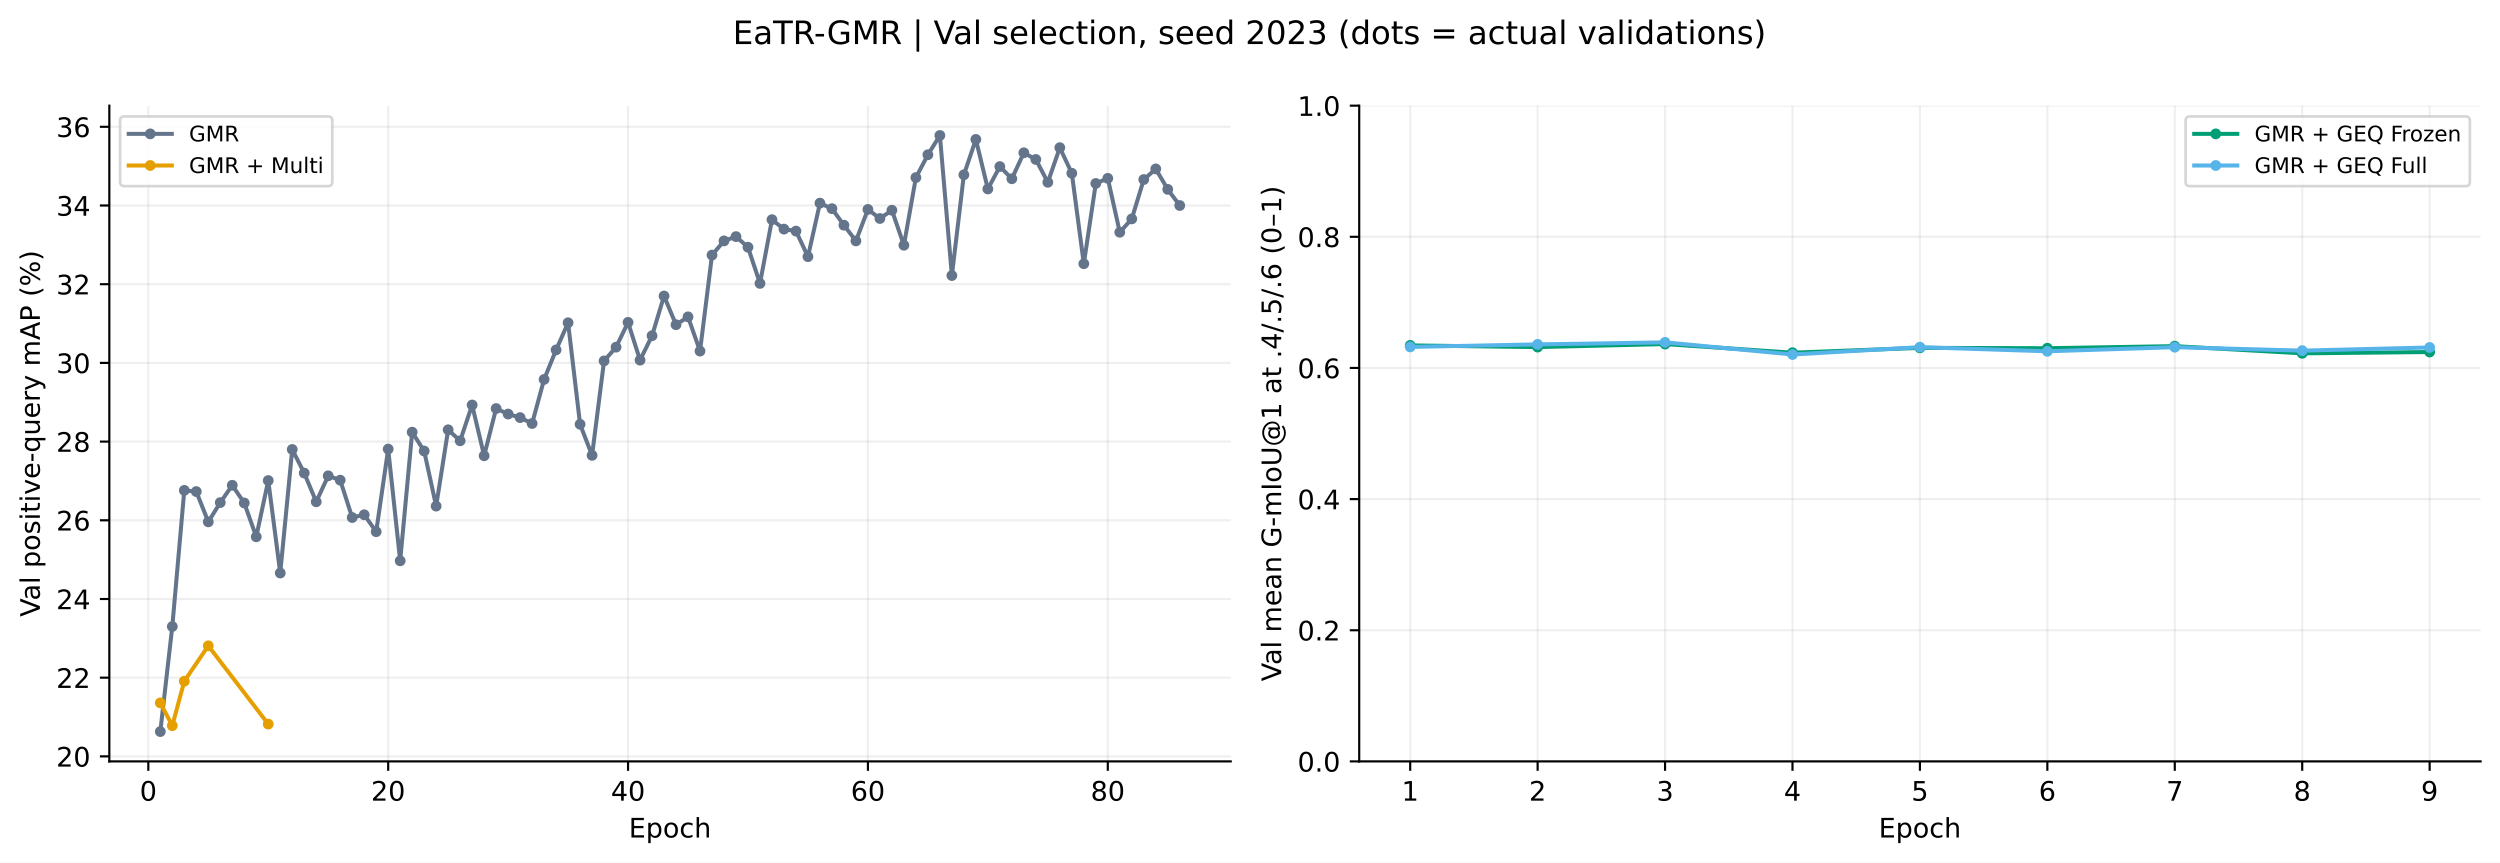
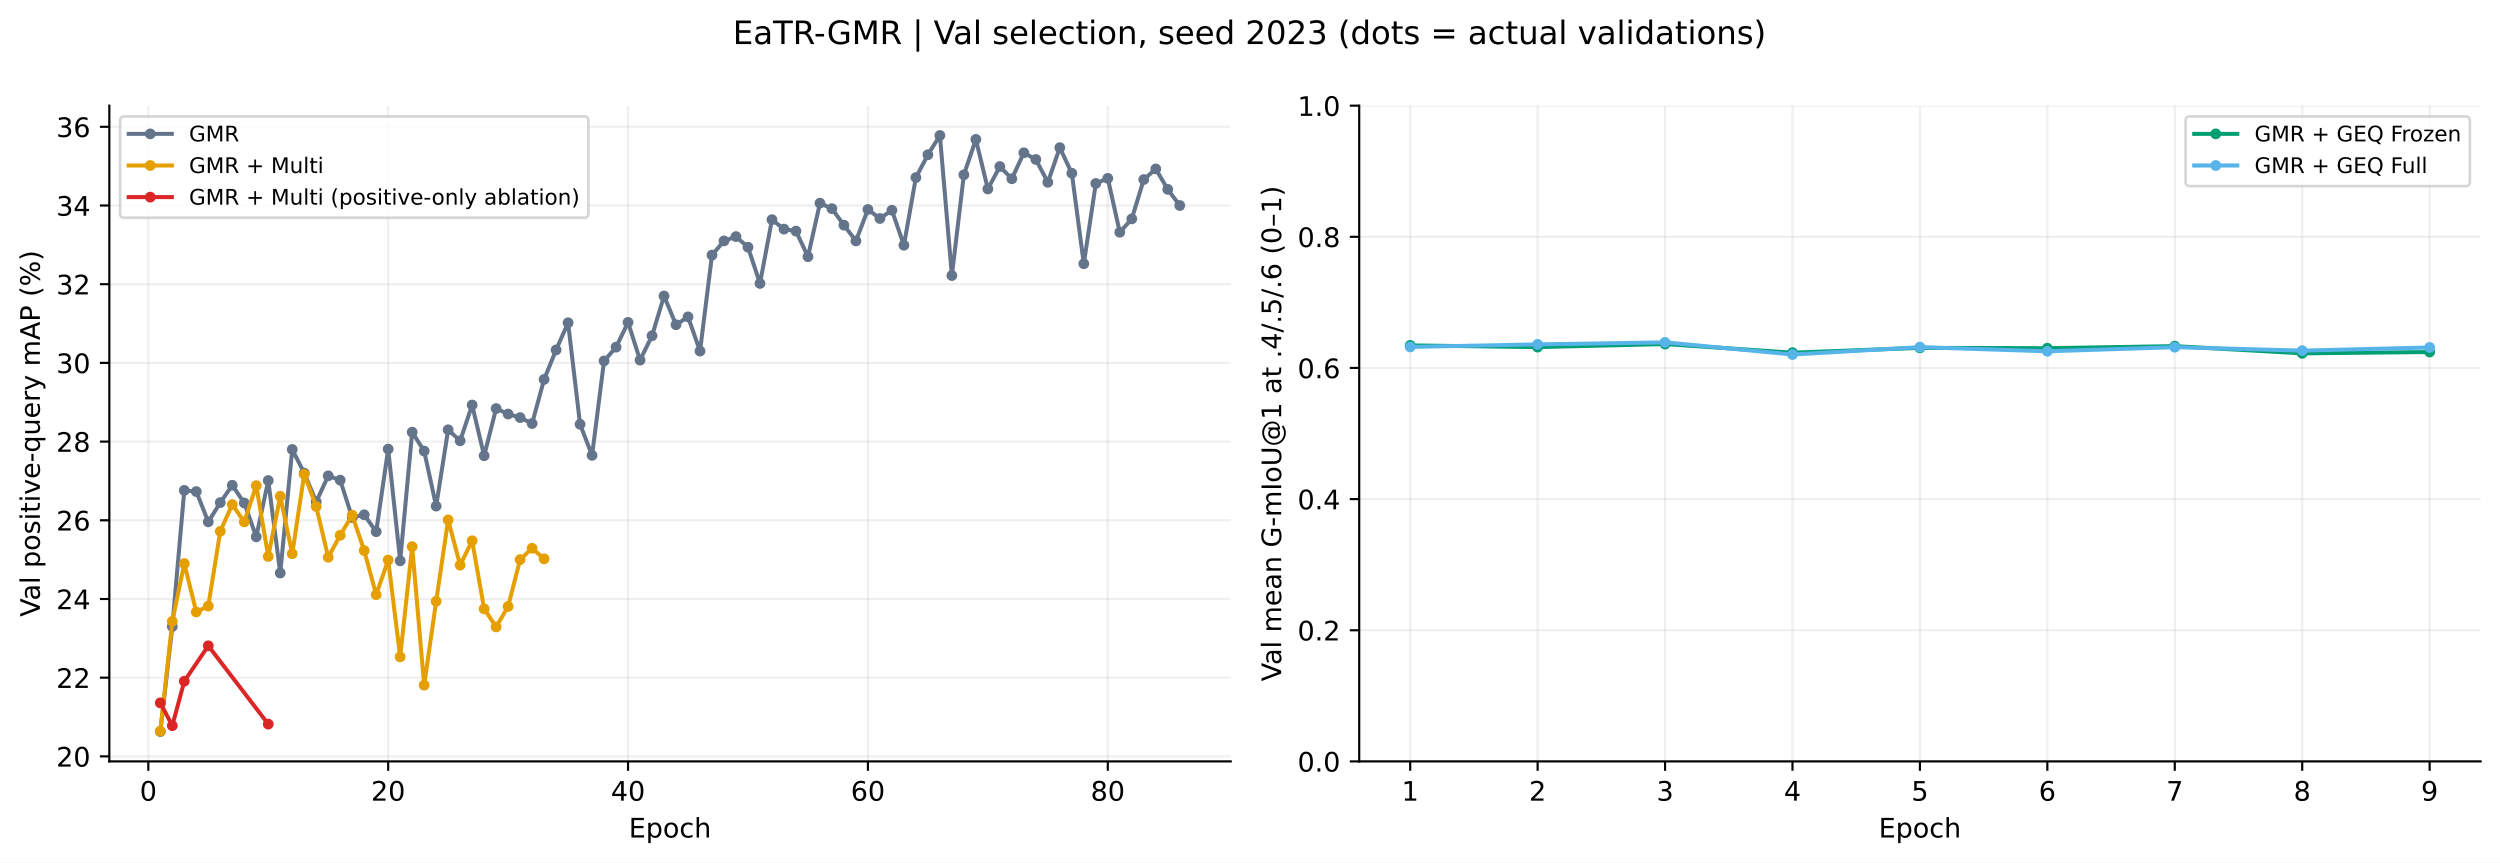
<svg xmlns="http://www.w3.org/2000/svg" xmlns:xlink="http://www.w3.org/1999/xlink" width="928.433pt" height="320.316pt" viewBox="0 0 928.433 320.316" version="1.1">
  <defs>
    <style type="text/css">*{stroke-linejoin: round; stroke-linecap: butt}</style>
  </defs>
  <g id="figure_1">
    <g id="patch_1">
      <path d="M -0 320.316  L 928.433 320.316  L 928.433 0  L -0 0  z " style="fill: #ffffff" />
    </g>
    <g id="axes_1">
      <g id="patch_2">
        <path d="M 40.603 282.76  L 457.058 282.76  L 457.058 39.24  L 40.603 39.24  z " style="fill: #ffffff" />
      </g>
      <g id="matplotlib.axis_1">
        <g id="xtick_1">
          <g id="line2d_1">
            <path d="M 55.079 282.76  L 55.079 39.24  " clip-path="url(#pdc1da5cae6)" style="fill: none; stroke: #b0b0b0; stroke-opacity: 0.2; stroke-width: 0.8; stroke-linecap: square" />
          </g>
          <g id="line2d_2">
            <defs>
              <path id="m847a747f1c" d="M 0 0  L 0 3.5  " style="stroke: #000000; stroke-width: 0.8" />
            </defs>
            <g>
              <use xlink:href="#m847a747f1c" x="55.079" y="282.76" style="stroke: #000000; stroke-width: 0.8" />
            </g>
          </g>
          <g id="text_1">
            <text style="font-size: 10px; font-family: 'DejaVu Sans'; text-anchor: middle" x="55.079" y="297.358" transform="rotate(-0 55.07883 297.3584)">0</text>
          </g>
        </g>
        <g id="xtick_2">
          <g id="line2d_3">
            <path d="M 144.16 282.76  L 144.16 39.24  " clip-path="url(#pdc1da5cae6)" style="fill: none; stroke: #b0b0b0; stroke-opacity: 0.2; stroke-width: 0.8; stroke-linecap: square" />
          </g>
          <g id="line2d_4">
            <g>
              <use xlink:href="#m847a747f1c" x="144.16" y="282.76" style="stroke: #000000; stroke-width: 0.8" />
            </g>
          </g>
          <g id="text_2">
            <text style="font-size: 10px; font-family: 'DejaVu Sans'; text-anchor: middle" x="144.16" y="297.358" transform="rotate(-0 144.1601 297.3584)">20</text>
          </g>
        </g>
        <g id="xtick_3">
          <g id="line2d_5">
            <path d="M 233.241 282.76  L 233.241 39.24  " clip-path="url(#pdc1da5cae6)" style="fill: none; stroke: #b0b0b0; stroke-opacity: 0.2; stroke-width: 0.8; stroke-linecap: square" />
          </g>
          <g id="line2d_6">
            <g>
              <use xlink:href="#m847a747f1c" x="233.241" y="282.76" style="stroke: #000000; stroke-width: 0.8" />
            </g>
          </g>
          <g id="text_3">
            <text style="font-size: 10px; font-family: 'DejaVu Sans'; text-anchor: middle" x="233.241" y="297.358" transform="rotate(-0 233.2414 297.3584)">40</text>
          </g>
        </g>
        <g id="xtick_4">
          <g id="line2d_7">
            <path d="M 322.323 282.76  L 322.323 39.24  " clip-path="url(#pdc1da5cae6)" style="fill: none; stroke: #b0b0b0; stroke-opacity: 0.2; stroke-width: 0.8; stroke-linecap: square" />
          </g>
          <g id="line2d_8">
            <g>
              <use xlink:href="#m847a747f1c" x="322.323" y="282.76" style="stroke: #000000; stroke-width: 0.8" />
            </g>
          </g>
          <g id="text_4">
            <text style="font-size: 10px; font-family: 'DejaVu Sans'; text-anchor: middle" x="322.323" y="297.358" transform="rotate(-0 322.3227 297.3584)">60</text>
          </g>
        </g>
        <g id="xtick_5">
          <g id="line2d_9">
            <path d="M 411.404 282.76  L 411.404 39.24  " clip-path="url(#pdc1da5cae6)" style="fill: none; stroke: #b0b0b0; stroke-opacity: 0.2; stroke-width: 0.8; stroke-linecap: square" />
          </g>
          <g id="line2d_10">
            <g>
              <use xlink:href="#m847a747f1c" x="411.404" y="282.76" style="stroke: #000000; stroke-width: 0.8" />
            </g>
          </g>
          <g id="text_5">
            <text style="font-size: 10px; font-family: 'DejaVu Sans'; text-anchor: middle" x="411.404" y="297.358" transform="rotate(-0 411.404 297.3584)">80</text>
          </g>
        </g>
        <g id="text_6">
          <text style="font-size: 10px; font-family: 'DejaVu Sans'; text-anchor: middle" x="248.831" y="311.037" transform="rotate(-0 248.8306 311.0366)">Epoch</text>
        </g>
      </g>
      <g id="matplotlib.axis_2">
        <g id="ytick_1">
          <g id="line2d_11">
            <path d="M 40.603 280.897  L 457.058 280.897  " clip-path="url(#pdc1da5cae6)" style="fill: none; stroke: #b0b0b0; stroke-opacity: 0.2; stroke-width: 0.8; stroke-linecap: square" />
          </g>
          <g id="line2d_12">
            <defs>
              <path id="mc433141c62" d="M 0 0  L -3.5 0  " style="stroke: #000000; stroke-width: 0.8" />
            </defs>
            <g>
              <use xlink:href="#mc433141c62" x="40.603" y="280.897" style="stroke: #000000; stroke-width: 0.8" />
            </g>
          </g>
          <g id="text_7">
            <text style="font-size: 10px; font-family: 'DejaVu Sans'; text-anchor: end" x="33.603" y="284.696" transform="rotate(-0 33.60312 284.6961)">20</text>
          </g>
        </g>
        <g id="ytick_2">
          <g id="line2d_13">
            <path d="M 40.603 251.672  L 457.058 251.672  " clip-path="url(#pdc1da5cae6)" style="fill: none; stroke: #b0b0b0; stroke-opacity: 0.2; stroke-width: 0.8; stroke-linecap: square" />
          </g>
          <g id="line2d_14">
            <g>
              <use xlink:href="#mc433141c62" x="40.603" y="251.672" style="stroke: #000000; stroke-width: 0.8" />
            </g>
          </g>
          <g id="text_8">
            <text style="font-size: 10px; font-family: 'DejaVu Sans'; text-anchor: end" x="33.603" y="255.471" transform="rotate(-0 33.60312 255.4708)">22</text>
          </g>
        </g>
        <g id="ytick_3">
          <g id="line2d_15">
            <path d="M 40.603 222.446  L 457.058 222.446  " clip-path="url(#pdc1da5cae6)" style="fill: none; stroke: #b0b0b0; stroke-opacity: 0.2; stroke-width: 0.8; stroke-linecap: square" />
          </g>
          <g id="line2d_16">
            <g>
              <use xlink:href="#mc433141c62" x="40.603" y="222.446" style="stroke: #000000; stroke-width: 0.8" />
            </g>
          </g>
          <g id="text_9">
            <text style="font-size: 10px; font-family: 'DejaVu Sans'; text-anchor: end" x="33.603" y="226.245" transform="rotate(-0 33.60312 226.2455)">24</text>
          </g>
        </g>
        <g id="ytick_4">
          <g id="line2d_17">
            <path d="M 40.603 193.221  L 457.058 193.221  " clip-path="url(#pdc1da5cae6)" style="fill: none; stroke: #b0b0b0; stroke-opacity: 0.2; stroke-width: 0.8; stroke-linecap: square" />
          </g>
          <g id="line2d_18">
            <g>
              <use xlink:href="#mc433141c62" x="40.603" y="193.221" style="stroke: #000000; stroke-width: 0.8" />
            </g>
          </g>
          <g id="text_10">
            <text style="font-size: 10px; font-family: 'DejaVu Sans'; text-anchor: end" x="33.603" y="197.02" transform="rotate(-0 33.60312 197.0201)">26</text>
          </g>
        </g>
        <g id="ytick_5">
          <g id="line2d_19">
            <path d="M 40.603 163.996  L 457.058 163.996  " clip-path="url(#pdc1da5cae6)" style="fill: none; stroke: #b0b0b0; stroke-opacity: 0.2; stroke-width: 0.8; stroke-linecap: square" />
          </g>
          <g id="line2d_20">
            <g>
              <use xlink:href="#mc433141c62" x="40.603" y="163.996" style="stroke: #000000; stroke-width: 0.8" />
            </g>
          </g>
          <g id="text_11">
            <text style="font-size: 10px; font-family: 'DejaVu Sans'; text-anchor: end" x="33.603" y="167.795" transform="rotate(-0 33.60312 167.7948)">28</text>
          </g>
        </g>
        <g id="ytick_6">
          <g id="line2d_21">
            <path d="M 40.603 134.77  L 457.058 134.77  " clip-path="url(#pdc1da5cae6)" style="fill: none; stroke: #b0b0b0; stroke-opacity: 0.2; stroke-width: 0.8; stroke-linecap: square" />
          </g>
          <g id="line2d_22">
            <g>
              <use xlink:href="#mc433141c62" x="40.603" y="134.77" style="stroke: #000000; stroke-width: 0.8" />
            </g>
          </g>
          <g id="text_12">
            <text style="font-size: 10px; font-family: 'DejaVu Sans'; text-anchor: end" x="33.603" y="138.569" transform="rotate(-0 33.60312 138.5695)">30</text>
          </g>
        </g>
        <g id="ytick_7">
          <g id="line2d_23">
            <path d="M 40.603 105.545  L 457.058 105.545  " clip-path="url(#pdc1da5cae6)" style="fill: none; stroke: #b0b0b0; stroke-opacity: 0.2; stroke-width: 0.8; stroke-linecap: square" />
          </g>
          <g id="line2d_24">
            <g>
              <use xlink:href="#mc433141c62" x="40.603" y="105.545" style="stroke: #000000; stroke-width: 0.8" />
            </g>
          </g>
          <g id="text_13">
            <text style="font-size: 10px; font-family: 'DejaVu Sans'; text-anchor: end" x="33.603" y="109.344" transform="rotate(-0 33.60312 109.3442)">32</text>
          </g>
        </g>
        <g id="ytick_8">
          <g id="line2d_25">
            <path d="M 40.603 76.32  L 457.058 76.32  " clip-path="url(#pdc1da5cae6)" style="fill: none; stroke: #b0b0b0; stroke-opacity: 0.2; stroke-width: 0.8; stroke-linecap: square" />
          </g>
          <g id="line2d_26">
            <g>
              <use xlink:href="#mc433141c62" x="40.603" y="76.32" style="stroke: #000000; stroke-width: 0.8" />
            </g>
          </g>
          <g id="text_14">
            <text style="font-size: 10px; font-family: 'DejaVu Sans'; text-anchor: end" x="33.603" y="80.119" transform="rotate(-0 33.60312 80.11885)">34</text>
          </g>
        </g>
        <g id="ytick_9">
          <g id="line2d_27">
            <path d="M 40.603 47.094  L 457.058 47.094  " clip-path="url(#pdc1da5cae6)" style="fill: none; stroke: #b0b0b0; stroke-opacity: 0.2; stroke-width: 0.8; stroke-linecap: square" />
          </g>
          <g id="line2d_28">
            <g>
              <use xlink:href="#mc433141c62" x="40.603" y="47.094" style="stroke: #000000; stroke-width: 0.8" />
            </g>
          </g>
          <g id="text_15">
            <text style="font-size: 10px; font-family: 'DejaVu Sans'; text-anchor: end" x="33.603" y="50.894" transform="rotate(-0 33.60312 50.89352)">36</text>
          </g>
        </g>
        <g id="text_16">
          <text style="font-size: 10px; font-family: 'DejaVu Sans'; text-anchor: middle" x="14.798" y="161" transform="rotate(-90 14.79844 161)">Val positive-query mAP (%)</text>
        </g>
      </g>
      <g id="line2d_29">
        <path d="M 59.533 271.691  L 63.987 232.675  L 68.441 182.115  L 72.895 182.554  L 77.349 193.805  L 81.803 186.645  L 86.257 180.216  L 90.711 186.791  L 95.165 199.358  L 99.619 178.462  L 104.074 212.802  L 108.528 166.918  L 112.982 175.686  L 117.436 186.353  L 121.89 176.709  L 126.344 178.316  L 130.798 192.198  L 135.252 191.175  L 139.706 197.459  L 144.16 166.772  L 148.614 208.272  L 153.068 160.489  L 157.522 167.503  L 161.976 187.96  L 166.43 159.612  L 170.885 163.703  L 175.339 150.406  L 179.793 169.256  L 184.247 151.721  L 188.701 153.767  L 193.155 155.082  L 197.609 157.274  L 202.063 140.908  L 206.517 129.948  L 210.971 119.865  L 215.425 157.566  L 219.879 169.11  L 224.333 134.04  L 228.787 128.925  L 233.241 119.719  L 237.695 133.747  L 242.15 124.688  L 246.604 109.929  L 251.058 120.596  L 255.512 117.673  L 259.966 130.386  L 264.42 94.732  L 268.874 89.471  L 273.328 87.864  L 277.782 91.809  L 282.236 105.253  L 286.69 81.58  L 291.144 85.087  L 295.598 85.818  L 300.052 95.316  L 304.506 75.443  L 308.96 77.489  L 313.415 83.626  L 317.869 89.471  L 322.323 77.781  L 326.777 81.142  L 331.231 78.073  L 335.685 91.078  L 340.139 65.945  L 344.593 57.469  L 349.047 50.309  L 353.501 102.33  L 357.955 64.922  L 362.409 51.77  L 366.863 70.182  L 371.317 61.853  L 375.771 66.383  L 380.226 56.739  L 384.68 59.223  L 389.134 67.698  L 393.588 54.839  L 398.042 64.337  L 402.496 97.946  L 406.95 68.137  L 411.404 66.237  L 415.858 86.256  L 420.312 81.288  L 424.766 66.675  L 429.22 62.73  L 433.674 70.328  L 438.128 76.32  " clip-path="url(#pdc1da5cae6)" style="fill: none; stroke: #64748b; stroke-width: 1.5; stroke-linecap: square" />
        <defs>
          <path id="mf4bc2572a3" d="M 0 1.5  C 0.398 1.5 0.779 1.342 1.061 1.061  C 1.342 0.779 1.5 0.398 1.5 0  C 1.5 -0.398 1.342 -0.779 1.061 -1.061  C 0.779 -1.342 0.398 -1.5 0 -1.5  C -0.398 -1.5 -0.779 -1.342 -1.061 -1.061  C -1.342 -0.779 -1.5 -0.398 -1.5 0  C -1.5 0.398 -1.342 0.779 -1.061 1.061  C -0.779 1.342 -0.398 1.5 0 1.5  z " style="stroke: #64748b" />
        </defs>
        <g clip-path="url(#pdc1da5cae6)">
          <use xlink:href="#mf4bc2572a3" x="59.533" y="271.691" style="fill: #64748b; stroke: #64748b" />
          <use xlink:href="#mf4bc2572a3" x="63.987" y="232.675" style="fill: #64748b; stroke: #64748b" />
          <use xlink:href="#mf4bc2572a3" x="68.441" y="182.115" style="fill: #64748b; stroke: #64748b" />
          <use xlink:href="#mf4bc2572a3" x="72.895" y="182.554" style="fill: #64748b; stroke: #64748b" />
          <use xlink:href="#mf4bc2572a3" x="77.349" y="193.805" style="fill: #64748b; stroke: #64748b" />
          <use xlink:href="#mf4bc2572a3" x="81.803" y="186.645" style="fill: #64748b; stroke: #64748b" />
          <use xlink:href="#mf4bc2572a3" x="86.257" y="180.216" style="fill: #64748b; stroke: #64748b" />
          <use xlink:href="#mf4bc2572a3" x="90.711" y="186.791" style="fill: #64748b; stroke: #64748b" />
          <use xlink:href="#mf4bc2572a3" x="95.165" y="199.358" style="fill: #64748b; stroke: #64748b" />
          <use xlink:href="#mf4bc2572a3" x="99.619" y="178.462" style="fill: #64748b; stroke: #64748b" />
          <use xlink:href="#mf4bc2572a3" x="104.074" y="212.802" style="fill: #64748b; stroke: #64748b" />
          <use xlink:href="#mf4bc2572a3" x="108.528" y="166.918" style="fill: #64748b; stroke: #64748b" />
          <use xlink:href="#mf4bc2572a3" x="112.982" y="175.686" style="fill: #64748b; stroke: #64748b" />
          <use xlink:href="#mf4bc2572a3" x="117.436" y="186.353" style="fill: #64748b; stroke: #64748b" />
          <use xlink:href="#mf4bc2572a3" x="121.89" y="176.709" style="fill: #64748b; stroke: #64748b" />
          <use xlink:href="#mf4bc2572a3" x="126.344" y="178.316" style="fill: #64748b; stroke: #64748b" />
          <use xlink:href="#mf4bc2572a3" x="130.798" y="192.198" style="fill: #64748b; stroke: #64748b" />
          <use xlink:href="#mf4bc2572a3" x="135.252" y="191.175" style="fill: #64748b; stroke: #64748b" />
          <use xlink:href="#mf4bc2572a3" x="139.706" y="197.459" style="fill: #64748b; stroke: #64748b" />
          <use xlink:href="#mf4bc2572a3" x="144.16" y="166.772" style="fill: #64748b; stroke: #64748b" />
          <use xlink:href="#mf4bc2572a3" x="148.614" y="208.272" style="fill: #64748b; stroke: #64748b" />
          <use xlink:href="#mf4bc2572a3" x="153.068" y="160.489" style="fill: #64748b; stroke: #64748b" />
          <use xlink:href="#mf4bc2572a3" x="157.522" y="167.503" style="fill: #64748b; stroke: #64748b" />
          <use xlink:href="#mf4bc2572a3" x="161.976" y="187.96" style="fill: #64748b; stroke: #64748b" />
          <use xlink:href="#mf4bc2572a3" x="166.43" y="159.612" style="fill: #64748b; stroke: #64748b" />
          <use xlink:href="#mf4bc2572a3" x="170.885" y="163.703" style="fill: #64748b; stroke: #64748b" />
          <use xlink:href="#mf4bc2572a3" x="175.339" y="150.406" style="fill: #64748b; stroke: #64748b" />
          <use xlink:href="#mf4bc2572a3" x="179.793" y="169.256" style="fill: #64748b; stroke: #64748b" />
          <use xlink:href="#mf4bc2572a3" x="184.247" y="151.721" style="fill: #64748b; stroke: #64748b" />
          <use xlink:href="#mf4bc2572a3" x="188.701" y="153.767" style="fill: #64748b; stroke: #64748b" />
          <use xlink:href="#mf4bc2572a3" x="193.155" y="155.082" style="fill: #64748b; stroke: #64748b" />
          <use xlink:href="#mf4bc2572a3" x="197.609" y="157.274" style="fill: #64748b; stroke: #64748b" />
          <use xlink:href="#mf4bc2572a3" x="202.063" y="140.908" style="fill: #64748b; stroke: #64748b" />
          <use xlink:href="#mf4bc2572a3" x="206.517" y="129.948" style="fill: #64748b; stroke: #64748b" />
          <use xlink:href="#mf4bc2572a3" x="210.971" y="119.865" style="fill: #64748b; stroke: #64748b" />
          <use xlink:href="#mf4bc2572a3" x="215.425" y="157.566" style="fill: #64748b; stroke: #64748b" />
          <use xlink:href="#mf4bc2572a3" x="219.879" y="169.11" style="fill: #64748b; stroke: #64748b" />
          <use xlink:href="#mf4bc2572a3" x="224.333" y="134.04" style="fill: #64748b; stroke: #64748b" />
          <use xlink:href="#mf4bc2572a3" x="228.787" y="128.925" style="fill: #64748b; stroke: #64748b" />
          <use xlink:href="#mf4bc2572a3" x="233.241" y="119.719" style="fill: #64748b; stroke: #64748b" />
          <use xlink:href="#mf4bc2572a3" x="237.695" y="133.747" style="fill: #64748b; stroke: #64748b" />
          <use xlink:href="#mf4bc2572a3" x="242.15" y="124.688" style="fill: #64748b; stroke: #64748b" />
          <use xlink:href="#mf4bc2572a3" x="246.604" y="109.929" style="fill: #64748b; stroke: #64748b" />
          <use xlink:href="#mf4bc2572a3" x="251.058" y="120.596" style="fill: #64748b; stroke: #64748b" />
          <use xlink:href="#mf4bc2572a3" x="255.512" y="117.673" style="fill: #64748b; stroke: #64748b" />
          <use xlink:href="#mf4bc2572a3" x="259.966" y="130.386" style="fill: #64748b; stroke: #64748b" />
          <use xlink:href="#mf4bc2572a3" x="264.42" y="94.732" style="fill: #64748b; stroke: #64748b" />
          <use xlink:href="#mf4bc2572a3" x="268.874" y="89.471" style="fill: #64748b; stroke: #64748b" />
          <use xlink:href="#mf4bc2572a3" x="273.328" y="87.864" style="fill: #64748b; stroke: #64748b" />
          <use xlink:href="#mf4bc2572a3" x="277.782" y="91.809" style="fill: #64748b; stroke: #64748b" />
          <use xlink:href="#mf4bc2572a3" x="282.236" y="105.253" style="fill: #64748b; stroke: #64748b" />
          <use xlink:href="#mf4bc2572a3" x="286.69" y="81.58" style="fill: #64748b; stroke: #64748b" />
          <use xlink:href="#mf4bc2572a3" x="291.144" y="85.087" style="fill: #64748b; stroke: #64748b" />
          <use xlink:href="#mf4bc2572a3" x="295.598" y="85.818" style="fill: #64748b; stroke: #64748b" />
          <use xlink:href="#mf4bc2572a3" x="300.052" y="95.316" style="fill: #64748b; stroke: #64748b" />
          <use xlink:href="#mf4bc2572a3" x="304.506" y="75.443" style="fill: #64748b; stroke: #64748b" />
          <use xlink:href="#mf4bc2572a3" x="308.96" y="77.489" style="fill: #64748b; stroke: #64748b" />
          <use xlink:href="#mf4bc2572a3" x="313.415" y="83.626" style="fill: #64748b; stroke: #64748b" />
          <use xlink:href="#mf4bc2572a3" x="317.869" y="89.471" style="fill: #64748b; stroke: #64748b" />
          <use xlink:href="#mf4bc2572a3" x="322.323" y="77.781" style="fill: #64748b; stroke: #64748b" />
          <use xlink:href="#mf4bc2572a3" x="326.777" y="81.142" style="fill: #64748b; stroke: #64748b" />
          <use xlink:href="#mf4bc2572a3" x="331.231" y="78.073" style="fill: #64748b; stroke: #64748b" />
          <use xlink:href="#mf4bc2572a3" x="335.685" y="91.078" style="fill: #64748b; stroke: #64748b" />
          <use xlink:href="#mf4bc2572a3" x="340.139" y="65.945" style="fill: #64748b; stroke: #64748b" />
          <use xlink:href="#mf4bc2572a3" x="344.593" y="57.469" style="fill: #64748b; stroke: #64748b" />
          <use xlink:href="#mf4bc2572a3" x="349.047" y="50.309" style="fill: #64748b; stroke: #64748b" />
          <use xlink:href="#mf4bc2572a3" x="353.501" y="102.33" style="fill: #64748b; stroke: #64748b" />
          <use xlink:href="#mf4bc2572a3" x="357.955" y="64.922" style="fill: #64748b; stroke: #64748b" />
          <use xlink:href="#mf4bc2572a3" x="362.409" y="51.77" style="fill: #64748b; stroke: #64748b" />
          <use xlink:href="#mf4bc2572a3" x="366.863" y="70.182" style="fill: #64748b; stroke: #64748b" />
          <use xlink:href="#mf4bc2572a3" x="371.317" y="61.853" style="fill: #64748b; stroke: #64748b" />
          <use xlink:href="#mf4bc2572a3" x="375.771" y="66.383" style="fill: #64748b; stroke: #64748b" />
          <use xlink:href="#mf4bc2572a3" x="380.226" y="56.739" style="fill: #64748b; stroke: #64748b" />
          <use xlink:href="#mf4bc2572a3" x="384.68" y="59.223" style="fill: #64748b; stroke: #64748b" />
          <use xlink:href="#mf4bc2572a3" x="389.134" y="67.698" style="fill: #64748b; stroke: #64748b" />
          <use xlink:href="#mf4bc2572a3" x="393.588" y="54.839" style="fill: #64748b; stroke: #64748b" />
          <use xlink:href="#mf4bc2572a3" x="398.042" y="64.337" style="fill: #64748b; stroke: #64748b" />
          <use xlink:href="#mf4bc2572a3" x="402.496" y="97.946" style="fill: #64748b; stroke: #64748b" />
          <use xlink:href="#mf4bc2572a3" x="406.95" y="68.137" style="fill: #64748b; stroke: #64748b" />
          <use xlink:href="#mf4bc2572a3" x="411.404" y="66.237" style="fill: #64748b; stroke: #64748b" />
          <use xlink:href="#mf4bc2572a3" x="415.858" y="86.256" style="fill: #64748b; stroke: #64748b" />
          <use xlink:href="#mf4bc2572a3" x="420.312" y="81.288" style="fill: #64748b; stroke: #64748b" />
          <use xlink:href="#mf4bc2572a3" x="424.766" y="66.675" style="fill: #64748b; stroke: #64748b" />
          <use xlink:href="#mf4bc2572a3" x="429.22" y="62.73" style="fill: #64748b; stroke: #64748b" />
          <use xlink:href="#mf4bc2572a3" x="433.674" y="70.328" style="fill: #64748b; stroke: #64748b" />
          <use xlink:href="#mf4bc2572a3" x="438.128" y="76.32" style="fill: #64748b; stroke: #64748b" />
        </g>
      </g>
      <g id="line2d_30">
-         <path d="M 59.533 261.024  L 63.987 269.499  L 68.441 252.987  L 77.349 239.835  L 99.619 268.915  " clip-path="url(#pdc1da5cae6)" style="fill: none; stroke: #e69f00; stroke-width: 1.5; stroke-linecap: square" />
+         <path d="M 59.533 271.545  L 63.987 230.775  L 68.441 209.295  L 72.895 227.268  L 77.349 225.077  L 81.803 197.312  L 86.257 187.376  L 90.711 193.805  L 95.165 180.362  L 99.619 206.665  L 104.074 184.307  L 108.528 205.642  L 112.982 176.124  L 117.436 188.106  L 121.89 206.957  L 126.344 198.774  L 130.798 191.321  L 135.252 204.473  L 139.706 220.839  L 144.16 207.98  L 148.614 243.927  L 153.068 203.011  L 157.522 254.448  L 161.976 223.323  L 166.43 193.075  L 170.885 209.879  L 175.339 200.82  L 179.793 226.099  L 184.247 232.821  L 188.701 225.223  L 193.155 207.834  L 197.609 203.596  L 202.063 207.541  " clip-path="url(#pdc1da5cae6)" style="fill: none; stroke: #e69f00; stroke-width: 1.5; stroke-linecap: square" />
        <defs>
          <path id="mbf485513ee" d="M 0 1.5  C 0.398 1.5 0.779 1.342 1.061 1.061  C 1.342 0.779 1.5 0.398 1.5 0  C 1.5 -0.398 1.342 -0.779 1.061 -1.061  C 0.779 -1.342 0.398 -1.5 0 -1.5  C -0.398 -1.5 -0.779 -1.342 -1.061 -1.061  C -1.342 -0.779 -1.5 -0.398 -1.5 0  C -1.5 0.398 -1.342 0.779 -1.061 1.061  C -0.779 1.342 -0.398 1.5 0 1.5  z " style="stroke: #e69f00" />
        </defs>
        <g clip-path="url(#pdc1da5cae6)">
-           <use xlink:href="#mbf485513ee" x="59.533" y="261.024" style="fill: #e69f00; stroke: #e69f00" />
-           <use xlink:href="#mbf485513ee" x="63.987" y="269.499" style="fill: #e69f00; stroke: #e69f00" />
-           <use xlink:href="#mbf485513ee" x="68.441" y="252.987" style="fill: #e69f00; stroke: #e69f00" />
-           <use xlink:href="#mbf485513ee" x="77.349" y="239.835" style="fill: #e69f00; stroke: #e69f00" />
-           <use xlink:href="#mbf485513ee" x="99.619" y="268.915" style="fill: #e69f00; stroke: #e69f00" />
+           <use xlink:href="#mbf485513ee" x="59.533" y="271.545" style="fill: #e69f00; stroke: #e69f00" />
+           <use xlink:href="#mbf485513ee" x="63.987" y="230.775" style="fill: #e69f00; stroke: #e69f00" />
+           <use xlink:href="#mbf485513ee" x="68.441" y="209.295" style="fill: #e69f00; stroke: #e69f00" />
+           <use xlink:href="#mbf485513ee" x="72.895" y="227.268" style="fill: #e69f00; stroke: #e69f00" />
+           <use xlink:href="#mbf485513ee" x="77.349" y="225.077" style="fill: #e69f00; stroke: #e69f00" />
+           <use xlink:href="#mbf485513ee" x="81.803" y="197.312" style="fill: #e69f00; stroke: #e69f00" />
+           <use xlink:href="#mbf485513ee" x="86.257" y="187.376" style="fill: #e69f00; stroke: #e69f00" />
+           <use xlink:href="#mbf485513ee" x="90.711" y="193.805" style="fill: #e69f00; stroke: #e69f00" />
+           <use xlink:href="#mbf485513ee" x="95.165" y="180.362" style="fill: #e69f00; stroke: #e69f00" />
+           <use xlink:href="#mbf485513ee" x="99.619" y="206.665" style="fill: #e69f00; stroke: #e69f00" />
+           <use xlink:href="#mbf485513ee" x="104.074" y="184.307" style="fill: #e69f00; stroke: #e69f00" />
+           <use xlink:href="#mbf485513ee" x="108.528" y="205.642" style="fill: #e69f00; stroke: #e69f00" />
+           <use xlink:href="#mbf485513ee" x="112.982" y="176.124" style="fill: #e69f00; stroke: #e69f00" />
+           <use xlink:href="#mbf485513ee" x="117.436" y="188.106" style="fill: #e69f00; stroke: #e69f00" />
+           <use xlink:href="#mbf485513ee" x="121.89" y="206.957" style="fill: #e69f00; stroke: #e69f00" />
+           <use xlink:href="#mbf485513ee" x="126.344" y="198.774" style="fill: #e69f00; stroke: #e69f00" />
+           <use xlink:href="#mbf485513ee" x="130.798" y="191.321" style="fill: #e69f00; stroke: #e69f00" />
+           <use xlink:href="#mbf485513ee" x="135.252" y="204.473" style="fill: #e69f00; stroke: #e69f00" />
+           <use xlink:href="#mbf485513ee" x="139.706" y="220.839" style="fill: #e69f00; stroke: #e69f00" />
+           <use xlink:href="#mbf485513ee" x="144.16" y="207.98" style="fill: #e69f00; stroke: #e69f00" />
+           <use xlink:href="#mbf485513ee" x="148.614" y="243.927" style="fill: #e69f00; stroke: #e69f00" />
+           <use xlink:href="#mbf485513ee" x="153.068" y="203.011" style="fill: #e69f00; stroke: #e69f00" />
+           <use xlink:href="#mbf485513ee" x="157.522" y="254.448" style="fill: #e69f00; stroke: #e69f00" />
+           <use xlink:href="#mbf485513ee" x="161.976" y="223.323" style="fill: #e69f00; stroke: #e69f00" />
+           <use xlink:href="#mbf485513ee" x="166.43" y="193.075" style="fill: #e69f00; stroke: #e69f00" />
+           <use xlink:href="#mbf485513ee" x="170.885" y="209.879" style="fill: #e69f00; stroke: #e69f00" />
+           <use xlink:href="#mbf485513ee" x="175.339" y="200.82" style="fill: #e69f00; stroke: #e69f00" />
+           <use xlink:href="#mbf485513ee" x="179.793" y="226.099" style="fill: #e69f00; stroke: #e69f00" />
+           <use xlink:href="#mbf485513ee" x="184.247" y="232.821" style="fill: #e69f00; stroke: #e69f00" />
+           <use xlink:href="#mbf485513ee" x="188.701" y="225.223" style="fill: #e69f00; stroke: #e69f00" />
+           <use xlink:href="#mbf485513ee" x="193.155" y="207.834" style="fill: #e69f00; stroke: #e69f00" />
+           <use xlink:href="#mbf485513ee" x="197.609" y="203.596" style="fill: #e69f00; stroke: #e69f00" />
+           <use xlink:href="#mbf485513ee" x="202.063" y="207.541" style="fill: #e69f00; stroke: #e69f00" />
+         </g>
+       </g>
+       <g id="line2d_31">
+         <path d="M 59.533 261.024  L 63.987 269.499  L 68.441 252.987  L 77.349 239.835  L 99.619 268.915  " clip-path="url(#pdc1da5cae6)" style="fill: none; stroke: #dc2626; stroke-width: 1.5; stroke-linecap: square" />
+         <defs>
+           <path id="m6886102119" d="M 0 1.5  C 0.398 1.5 0.779 1.342 1.061 1.061  C 1.342 0.779 1.5 0.398 1.5 0  C 1.5 -0.398 1.342 -0.779 1.061 -1.061  C 0.779 -1.342 0.398 -1.5 0 -1.5  C -0.398 -1.5 -0.779 -1.342 -1.061 -1.061  C -1.342 -0.779 -1.5 -0.398 -1.5 0  C -1.5 0.398 -1.342 0.779 -1.061 1.061  C -0.779 1.342 -0.398 1.5 0 1.5  z " style="stroke: #dc2626" />
+         </defs>
+         <g clip-path="url(#pdc1da5cae6)">
+           <use xlink:href="#m6886102119" x="59.533" y="261.024" style="fill: #dc2626; stroke: #dc2626" />
+           <use xlink:href="#m6886102119" x="63.987" y="269.499" style="fill: #dc2626; stroke: #dc2626" />
+           <use xlink:href="#m6886102119" x="68.441" y="252.987" style="fill: #dc2626; stroke: #dc2626" />
+           <use xlink:href="#m6886102119" x="77.349" y="239.835" style="fill: #dc2626; stroke: #dc2626" />
+           <use xlink:href="#m6886102119" x="99.619" y="268.915" style="fill: #dc2626; stroke: #dc2626" />
        </g>
      </g>
      <g id="patch_3">
        <path d="M 40.603 282.76  L 40.603 39.24  " style="fill: none; stroke: #000000; stroke-width: 0.8; stroke-linejoin: miter; stroke-linecap: square" />
      </g>
      <g id="patch_4">
        <path d="M 40.603 282.76  L 457.058 282.76  " style="fill: none; stroke: #000000; stroke-width: 0.8; stroke-linejoin: miter; stroke-linecap: square" />
      </g>
      <g id="legend_1">
        <g id="patch_5">
-           <path d="M 46.203 69.125  L 121.806 69.125  Q 123.406 69.125 123.406 67.525  L 123.406 44.84  Q 123.406 43.24 121.806 43.24  L 46.203 43.24  Q 44.603 43.24 44.603 44.84  L 44.603 67.525  Q 44.603 69.125 46.203 69.125  z " style="fill: #ffffff; opacity: 0.8; stroke: #cccccc; stroke-linejoin: miter" />
-         </g>
-         <g id="line2d_31">
+           <path d="M 46.203 80.868  L 216.902 80.868  Q 218.502 80.868 218.502 79.267  L 218.502 44.84  Q 218.502 43.24 216.902 43.24  L 46.203 43.24  Q 44.603 43.24 44.603 44.84  L 44.603 79.267  Q 44.603 80.868 46.203 80.868  z " style="fill: #ffffff; opacity: 0.8; stroke: #cccccc; stroke-linejoin: miter" />
+         </g>
+         <g id="line2d_32">
          <path d="M 47.803 49.719  L 55.803 49.719  L 63.803 49.719  " style="fill: none; stroke: #64748b; stroke-width: 1.5; stroke-linecap: square" />
          <g>
            <use xlink:href="#mf4bc2572a3" x="55.803" y="49.719" style="fill: #64748b; stroke: #64748b" />
          </g>
        </g>
        <g id="text_17">
          <text style="font-size: 8px; font-family: 'DejaVu Sans'; text-anchor: start" x="70.203" y="52.519" transform="rotate(-0 70.20312 52.51875)">GMR</text>
        </g>
-         <g id="line2d_32">
+         <g id="line2d_33">
          <path d="M 47.803 61.461  L 55.803 61.461  L 63.803 61.461  " style="fill: none; stroke: #e69f00; stroke-width: 1.5; stroke-linecap: square" />
          <g>
            <use xlink:href="#mbf485513ee" x="55.803" y="61.461" style="fill: #e69f00; stroke: #e69f00" />
          </g>
        </g>
        <g id="text_18">
          <text style="font-size: 8px; font-family: 'DejaVu Sans'; text-anchor: start" x="70.203" y="64.261" transform="rotate(-0 70.20312 64.26125)">GMR + Multi</text>
+         </g>
+         <g id="line2d_34">
+           <path d="M 47.803 73.204  L 55.803 73.204  L 63.803 73.204  " style="fill: none; stroke: #dc2626; stroke-width: 1.5; stroke-linecap: square" />
+           <g>
+             <use xlink:href="#m6886102119" x="55.803" y="73.204" style="fill: #dc2626; stroke: #dc2626" />
+           </g>
+         </g>
+         <g id="text_19">
+           <text style="font-size: 8px; font-family: 'DejaVu Sans'; text-anchor: start" x="70.203" y="76.004" transform="rotate(-0 70.20312 76.00375)">GMR + Multi (positive-only ablation)</text>
        </g>
      </g>
    </g>
    <g id="axes_2">
      <g id="patch_6">
        <path d="M 504.778 282.76  L 921.233 282.76  L 921.233 39.24  L 504.778 39.24  z " style="fill: #ffffff" />
      </g>
      <g id="matplotlib.axis_3">
        <g id="xtick_6">
-           <g id="line2d_33">
+           <g id="line2d_35">
            <path d="M 523.708 282.76  L 523.708 39.24  " clip-path="url(#p370dd41538)" style="fill: none; stroke: #b0b0b0; stroke-opacity: 0.2; stroke-width: 0.8; stroke-linecap: square" />
          </g>
-           <g id="line2d_34">
+           <g id="line2d_36">
            <g>
              <use xlink:href="#m847a747f1c" x="523.708" y="282.76" style="stroke: #000000; stroke-width: 0.8" />
            </g>
          </g>
-           <g id="text_19">
+           <g id="text_20">
            <text style="font-size: 10px; font-family: 'DejaVu Sans'; text-anchor: middle" x="523.708" y="297.358" transform="rotate(-0 523.7079 297.3584)">1</text>
          </g>
        </g>
        <g id="xtick_7">
-           <g id="line2d_35">
+           <g id="line2d_37">
            <path d="M 571.032 282.76  L 571.032 39.24  " clip-path="url(#p370dd41538)" style="fill: none; stroke: #b0b0b0; stroke-opacity: 0.2; stroke-width: 0.8; stroke-linecap: square" />
          </g>
-           <g id="line2d_36">
+           <g id="line2d_38">
            <g>
              <use xlink:href="#m847a747f1c" x="571.032" y="282.76" style="stroke: #000000; stroke-width: 0.8" />
            </g>
          </g>
-           <g id="text_20">
+           <g id="text_21">
            <text style="font-size: 10px; font-family: 'DejaVu Sans'; text-anchor: middle" x="571.032" y="297.358" transform="rotate(-0 571.0323 297.3584)">2</text>
          </g>
        </g>
        <g id="xtick_8">
-           <g id="line2d_37">
+           <g id="line2d_39">
            <path d="M 618.357 282.76  L 618.357 39.24  " clip-path="url(#p370dd41538)" style="fill: none; stroke: #b0b0b0; stroke-opacity: 0.2; stroke-width: 0.8; stroke-linecap: square" />
          </g>
-           <g id="line2d_38">
+           <g id="line2d_40">
            <g>
              <use xlink:href="#m847a747f1c" x="618.357" y="282.76" style="stroke: #000000; stroke-width: 0.8" />
            </g>
          </g>
-           <g id="text_21">
+           <g id="text_22">
            <text style="font-size: 10px; font-family: 'DejaVu Sans'; text-anchor: middle" x="618.357" y="297.358" transform="rotate(-0 618.3568 297.3584)">3</text>
          </g>
        </g>
        <g id="xtick_9">
-           <g id="line2d_39">
+           <g id="line2d_41">
            <path d="M 665.681 282.76  L 665.681 39.24  " clip-path="url(#p370dd41538)" style="fill: none; stroke: #b0b0b0; stroke-opacity: 0.2; stroke-width: 0.8; stroke-linecap: square" />
          </g>
-           <g id="line2d_40">
+           <g id="line2d_42">
            <g>
              <use xlink:href="#m847a747f1c" x="665.681" y="282.76" style="stroke: #000000; stroke-width: 0.8" />
            </g>
          </g>
-           <g id="text_22">
+           <g id="text_23">
            <text style="font-size: 10px; font-family: 'DejaVu Sans'; text-anchor: middle" x="665.681" y="297.358" transform="rotate(-0 665.6812 297.3584)">4</text>
          </g>
        </g>
        <g id="xtick_10">
-           <g id="line2d_41">
+           <g id="line2d_43">
            <path d="M 713.006 282.76  L 713.006 39.24  " clip-path="url(#p370dd41538)" style="fill: none; stroke: #b0b0b0; stroke-opacity: 0.2; stroke-width: 0.8; stroke-linecap: square" />
          </g>
-           <g id="line2d_42">
+           <g id="line2d_44">
            <g>
              <use xlink:href="#m847a747f1c" x="713.006" y="282.76" style="stroke: #000000; stroke-width: 0.8" />
            </g>
          </g>
-           <g id="text_23">
+           <g id="text_24">
            <text style="font-size: 10px; font-family: 'DejaVu Sans'; text-anchor: middle" x="713.006" y="297.358" transform="rotate(-0 713.0056 297.3584)">5</text>
          </g>
        </g>
        <g id="xtick_11">
-           <g id="line2d_43">
+           <g id="line2d_45">
            <path d="M 760.33 282.76  L 760.33 39.24  " clip-path="url(#p370dd41538)" style="fill: none; stroke: #b0b0b0; stroke-opacity: 0.2; stroke-width: 0.8; stroke-linecap: square" />
          </g>
-           <g id="line2d_44">
+           <g id="line2d_46">
            <g>
              <use xlink:href="#m847a747f1c" x="760.33" y="282.76" style="stroke: #000000; stroke-width: 0.8" />
            </g>
          </g>
-           <g id="text_24">
+           <g id="text_25">
            <text style="font-size: 10px; font-family: 'DejaVu Sans'; text-anchor: middle" x="760.33" y="297.358" transform="rotate(-0 760.3301 297.3584)">6</text>
          </g>
        </g>
        <g id="xtick_12">
-           <g id="line2d_45">
+           <g id="line2d_47">
            <path d="M 807.654 282.76  L 807.654 39.24  " clip-path="url(#p370dd41538)" style="fill: none; stroke: #b0b0b0; stroke-opacity: 0.2; stroke-width: 0.8; stroke-linecap: square" />
          </g>
-           <g id="line2d_46">
+           <g id="line2d_48">
            <g>
              <use xlink:href="#m847a747f1c" x="807.654" y="282.76" style="stroke: #000000; stroke-width: 0.8" />
            </g>
          </g>
-           <g id="text_25">
+           <g id="text_26">
            <text style="font-size: 10px; font-family: 'DejaVu Sans'; text-anchor: middle" x="807.654" y="297.358" transform="rotate(-0 807.6545 297.3584)">7</text>
          </g>
        </g>
        <g id="xtick_13">
-           <g id="line2d_47">
+           <g id="line2d_49">
            <path d="M 854.979 282.76  L 854.979 39.24  " clip-path="url(#p370dd41538)" style="fill: none; stroke: #b0b0b0; stroke-opacity: 0.2; stroke-width: 0.8; stroke-linecap: square" />
          </g>
-           <g id="line2d_48">
+           <g id="line2d_50">
            <g>
              <use xlink:href="#m847a747f1c" x="854.979" y="282.76" style="stroke: #000000; stroke-width: 0.8" />
            </g>
          </g>
-           <g id="text_26">
+           <g id="text_27">
            <text style="font-size: 10px; font-family: 'DejaVu Sans'; text-anchor: middle" x="854.979" y="297.358" transform="rotate(-0 854.9789 297.3584)">8</text>
          </g>
        </g>
        <g id="xtick_14">
-           <g id="line2d_49">
+           <g id="line2d_51">
            <path d="M 902.303 282.76  L 902.303 39.24  " clip-path="url(#p370dd41538)" style="fill: none; stroke: #b0b0b0; stroke-opacity: 0.2; stroke-width: 0.8; stroke-linecap: square" />
          </g>
-           <g id="line2d_50">
+           <g id="line2d_52">
            <g>
              <use xlink:href="#m847a747f1c" x="902.303" y="282.76" style="stroke: #000000; stroke-width: 0.8" />
            </g>
          </g>
-           <g id="text_27">
+           <g id="text_28">
            <text style="font-size: 10px; font-family: 'DejaVu Sans'; text-anchor: middle" x="902.303" y="297.358" transform="rotate(-0 902.3034 297.3584)">9</text>
          </g>
        </g>
-         <g id="text_28">
+         <g id="text_29">
          <text style="font-size: 10px; font-family: 'DejaVu Sans'; text-anchor: middle" x="713.006" y="311.037" transform="rotate(-0 713.0056 311.0366)">Epoch</text>
        </g>
      </g>
      <g id="matplotlib.axis_4">
        <g id="ytick_10">
-           <g id="line2d_51">
+           <g id="line2d_53">
            <path d="M 504.778 282.76  L 921.233 282.76  " clip-path="url(#p370dd41538)" style="fill: none; stroke: #b0b0b0; stroke-opacity: 0.2; stroke-width: 0.8; stroke-linecap: square" />
          </g>
-           <g id="line2d_52">
+           <g id="line2d_54">
            <g>
              <use xlink:href="#mc433141c62" x="504.778" y="282.76" style="stroke: #000000; stroke-width: 0.8" />
            </g>
          </g>
-           <g id="text_29">
+           <g id="text_30">
            <text style="font-size: 10px; font-family: 'DejaVu Sans'; text-anchor: end" x="497.778" y="286.559" transform="rotate(-0 497.7781 286.5592)">0.0</text>
          </g>
        </g>
        <g id="ytick_11">
-           <g id="line2d_53">
+           <g id="line2d_55">
            <path d="M 504.778 234.056  L 921.233 234.056  " clip-path="url(#p370dd41538)" style="fill: none; stroke: #b0b0b0; stroke-opacity: 0.2; stroke-width: 0.8; stroke-linecap: square" />
          </g>
-           <g id="line2d_54">
+           <g id="line2d_56">
            <g>
              <use xlink:href="#mc433141c62" x="504.778" y="234.056" style="stroke: #000000; stroke-width: 0.8" />
            </g>
          </g>
-           <g id="text_30">
+           <g id="text_31">
            <text style="font-size: 10px; font-family: 'DejaVu Sans'; text-anchor: end" x="497.778" y="237.855" transform="rotate(-0 497.7781 237.8552)">0.2</text>
          </g>
        </g>
        <g id="ytick_12">
-           <g id="line2d_55">
+           <g id="line2d_57">
            <path d="M 504.778 185.352  L 921.233 185.352  " clip-path="url(#p370dd41538)" style="fill: none; stroke: #b0b0b0; stroke-opacity: 0.2; stroke-width: 0.8; stroke-linecap: square" />
          </g>
-           <g id="line2d_56">
+           <g id="line2d_58">
            <g>
              <use xlink:href="#mc433141c62" x="504.778" y="185.352" style="stroke: #000000; stroke-width: 0.8" />
            </g>
          </g>
-           <g id="text_31">
+           <g id="text_32">
            <text style="font-size: 10px; font-family: 'DejaVu Sans'; text-anchor: end" x="497.778" y="189.151" transform="rotate(-0 497.7781 189.1512)">0.4</text>
          </g>
        </g>
        <g id="ytick_13">
-           <g id="line2d_57">
+           <g id="line2d_59">
            <path d="M 504.778 136.648  L 921.233 136.648  " clip-path="url(#p370dd41538)" style="fill: none; stroke: #b0b0b0; stroke-opacity: 0.2; stroke-width: 0.8; stroke-linecap: square" />
          </g>
-           <g id="line2d_58">
+           <g id="line2d_60">
            <g>
              <use xlink:href="#mc433141c62" x="504.778" y="136.648" style="stroke: #000000; stroke-width: 0.8" />
            </g>
          </g>
-           <g id="text_32">
+           <g id="text_33">
            <text style="font-size: 10px; font-family: 'DejaVu Sans'; text-anchor: end" x="497.778" y="140.447" transform="rotate(-0 497.7781 140.4472)">0.6</text>
          </g>
        </g>
        <g id="ytick_14">
-           <g id="line2d_59">
+           <g id="line2d_61">
            <path d="M 504.778 87.944  L 921.233 87.944  " clip-path="url(#p370dd41538)" style="fill: none; stroke: #b0b0b0; stroke-opacity: 0.2; stroke-width: 0.8; stroke-linecap: square" />
          </g>
-           <g id="line2d_60">
+           <g id="line2d_62">
            <g>
              <use xlink:href="#mc433141c62" x="504.778" y="87.944" style="stroke: #000000; stroke-width: 0.8" />
            </g>
          </g>
-           <g id="text_33">
+           <g id="text_34">
            <text style="font-size: 10px; font-family: 'DejaVu Sans'; text-anchor: end" x="497.778" y="91.743" transform="rotate(-0 497.7781 91.74322)">0.8</text>
          </g>
        </g>
        <g id="ytick_15">
-           <g id="line2d_61">
+           <g id="line2d_63">
            <path d="M 504.778 39.24  L 921.233 39.24  " clip-path="url(#p370dd41538)" style="fill: none; stroke: #b0b0b0; stroke-opacity: 0.2; stroke-width: 0.8; stroke-linecap: square" />
          </g>
-           <g id="line2d_62">
+           <g id="line2d_64">
            <g>
              <use xlink:href="#mc433141c62" x="504.778" y="39.24" style="stroke: #000000; stroke-width: 0.8" />
            </g>
          </g>
-           <g id="text_34">
+           <g id="text_35">
            <text style="font-size: 10px; font-family: 'DejaVu Sans'; text-anchor: end" x="497.778" y="43.039" transform="rotate(-0 497.7781 43.03922)">1.0</text>
          </g>
        </g>
-         <g id="text_35">
+         <g id="text_36">
          <text style="font-size: 10px; font-family: 'DejaVu Sans'; text-anchor: middle" x="475.795" y="161" transform="rotate(-90 475.7953 161)">Val mean G-mIoU@1 at .4/.5/.6 (0–1)</text>
        </g>
      </g>
-       <g id="line2d_63">
+       <g id="line2d_65">
        <path d="M 523.708 128.276  L 571.032 128.9  L 618.357 127.774  L 665.681 130.979  L 713.006 129.192  L 760.33 129.319  L 807.654 128.549  L 854.979 131.22  L 902.303 130.735  " clip-path="url(#p370dd41538)" style="fill: none; stroke: #009e73; stroke-width: 1.5; stroke-linecap: square" />
        <defs>
          <path id="m30085ae43f" d="M 0 1.5  C 0.398 1.5 0.779 1.342 1.061 1.061  C 1.342 0.779 1.5 0.398 1.5 0  C 1.5 -0.398 1.342 -0.779 1.061 -1.061  C 0.779 -1.342 0.398 -1.5 0 -1.5  C -0.398 -1.5 -0.779 -1.342 -1.061 -1.061  C -1.342 -0.779 -1.5 -0.398 -1.5 0  C -1.5 0.398 -1.342 0.779 -1.061 1.061  C -0.779 1.342 -0.398 1.5 0 1.5  z " style="stroke: #009e73" />
        </defs>
        <g clip-path="url(#p370dd41538)">
          <use xlink:href="#m30085ae43f" x="523.708" y="128.276" style="fill: #009e73; stroke: #009e73" />
          <use xlink:href="#m30085ae43f" x="571.032" y="128.9" style="fill: #009e73; stroke: #009e73" />
          <use xlink:href="#m30085ae43f" x="618.357" y="127.774" style="fill: #009e73; stroke: #009e73" />
          <use xlink:href="#m30085ae43f" x="665.681" y="130.979" style="fill: #009e73; stroke: #009e73" />
          <use xlink:href="#m30085ae43f" x="713.006" y="129.192" style="fill: #009e73; stroke: #009e73" />
          <use xlink:href="#m30085ae43f" x="760.33" y="129.319" style="fill: #009e73; stroke: #009e73" />
          <use xlink:href="#m30085ae43f" x="807.654" y="128.549" style="fill: #009e73; stroke: #009e73" />
          <use xlink:href="#m30085ae43f" x="854.979" y="131.22" style="fill: #009e73; stroke: #009e73" />
          <use xlink:href="#m30085ae43f" x="902.303" y="130.735" style="fill: #009e73; stroke: #009e73" />
        </g>
      </g>
-       <g id="line2d_64">
+       <g id="line2d_66">
        <path d="M 523.708 128.835  L 571.032 127.892  L 618.357 127.145  L 665.681 131.65  L 713.006 128.926  L 760.33 130.46  L 807.654 128.934  L 854.979 130.213  L 902.303 129.046  " clip-path="url(#p370dd41538)" style="fill: none; stroke: #56b4e9; stroke-width: 1.5; stroke-linecap: square" />
        <defs>
          <path id="m0832ad41ca" d="M 0 1.5  C 0.398 1.5 0.779 1.342 1.061 1.061  C 1.342 0.779 1.5 0.398 1.5 0  C 1.5 -0.398 1.342 -0.779 1.061 -1.061  C 0.779 -1.342 0.398 -1.5 0 -1.5  C -0.398 -1.5 -0.779 -1.342 -1.061 -1.061  C -1.342 -0.779 -1.5 -0.398 -1.5 0  C -1.5 0.398 -1.342 0.779 -1.061 1.061  C -0.779 1.342 -0.398 1.5 0 1.5  z " style="stroke: #56b4e9" />
        </defs>
        <g clip-path="url(#p370dd41538)">
          <use xlink:href="#m0832ad41ca" x="523.708" y="128.835" style="fill: #56b4e9; stroke: #56b4e9" />
          <use xlink:href="#m0832ad41ca" x="571.032" y="127.892" style="fill: #56b4e9; stroke: #56b4e9" />
          <use xlink:href="#m0832ad41ca" x="618.357" y="127.145" style="fill: #56b4e9; stroke: #56b4e9" />
          <use xlink:href="#m0832ad41ca" x="665.681" y="131.65" style="fill: #56b4e9; stroke: #56b4e9" />
          <use xlink:href="#m0832ad41ca" x="713.006" y="128.926" style="fill: #56b4e9; stroke: #56b4e9" />
          <use xlink:href="#m0832ad41ca" x="760.33" y="130.46" style="fill: #56b4e9; stroke: #56b4e9" />
          <use xlink:href="#m0832ad41ca" x="807.654" y="128.934" style="fill: #56b4e9; stroke: #56b4e9" />
          <use xlink:href="#m0832ad41ca" x="854.979" y="130.213" style="fill: #56b4e9; stroke: #56b4e9" />
          <use xlink:href="#m0832ad41ca" x="902.303" y="129.046" style="fill: #56b4e9; stroke: #56b4e9" />
        </g>
      </g>
      <g id="patch_7">
        <path d="M 504.778 282.76  L 504.778 39.24  " style="fill: none; stroke: #000000; stroke-width: 0.8; stroke-linejoin: miter; stroke-linecap: square" />
      </g>
      <g id="patch_8">
        <path d="M 504.778 282.76  L 921.233 282.76  " style="fill: none; stroke: #000000; stroke-width: 0.8; stroke-linejoin: miter; stroke-linecap: square" />
      </g>
      <g id="legend_2">
        <g id="patch_9">
          <path d="M 813.274 69.125  L 915.633 69.125  Q 917.233 69.125 917.233 67.525  L 917.233 44.84  Q 917.233 43.24 915.633 43.24  L 813.274 43.24  Q 811.674 43.24 811.674 44.84  L 811.674 67.525  Q 811.674 69.125 813.274 69.125  z " style="fill: #ffffff; opacity: 0.8; stroke: #cccccc; stroke-linejoin: miter" />
        </g>
-         <g id="line2d_65">
+         <g id="line2d_67">
          <path d="M 814.874 49.719  L 822.874 49.719  L 830.874 49.719  " style="fill: none; stroke: #009e73; stroke-width: 1.5; stroke-linecap: square" />
          <g>
            <use xlink:href="#m30085ae43f" x="822.874" y="49.719" style="fill: #009e73; stroke: #009e73" />
          </g>
        </g>
-         <g id="text_36">
+         <g id="text_37">
          <text style="font-size: 8px; font-family: 'DejaVu Sans'; text-anchor: start" x="837.274" y="52.519" transform="rotate(-0 837.2744 52.51875)">GMR + GEQ Frozen</text>
        </g>
-         <g id="line2d_66">
+         <g id="line2d_68">
          <path d="M 814.874 61.461  L 822.874 61.461  L 830.874 61.461  " style="fill: none; stroke: #56b4e9; stroke-width: 1.5; stroke-linecap: square" />
          <g>
            <use xlink:href="#m0832ad41ca" x="822.874" y="61.461" style="fill: #56b4e9; stroke: #56b4e9" />
          </g>
        </g>
-         <g id="text_37">
+         <g id="text_38">
          <text style="font-size: 8px; font-family: 'DejaVu Sans'; text-anchor: start" x="837.274" y="64.261" transform="rotate(-0 837.2744 64.26125)">GMR + GEQ Full</text>
        </g>
      </g>
    </g>
-     <g id="text_38">
+     <g id="text_39">
      <text style="font-size: 12px; font-family: 'DejaVu Sans'; text-anchor: middle" x="464.033" y="16.371" transform="rotate(-0 464.0331 16.37063)">EaTR-GMR | Val selection, seed 2023 (dots = actual validations)</text>
    </g>
  </g>
  <defs>
    <clipPath id="pdc1da5cae6">
      <rect x="40.603" y="39.24" width="416.455" height="243.52" />
    </clipPath>
    <clipPath id="p370dd41538">
      <rect x="504.778" y="39.24" width="416.455" height="243.52" />
    </clipPath>
  </defs>
</svg>
